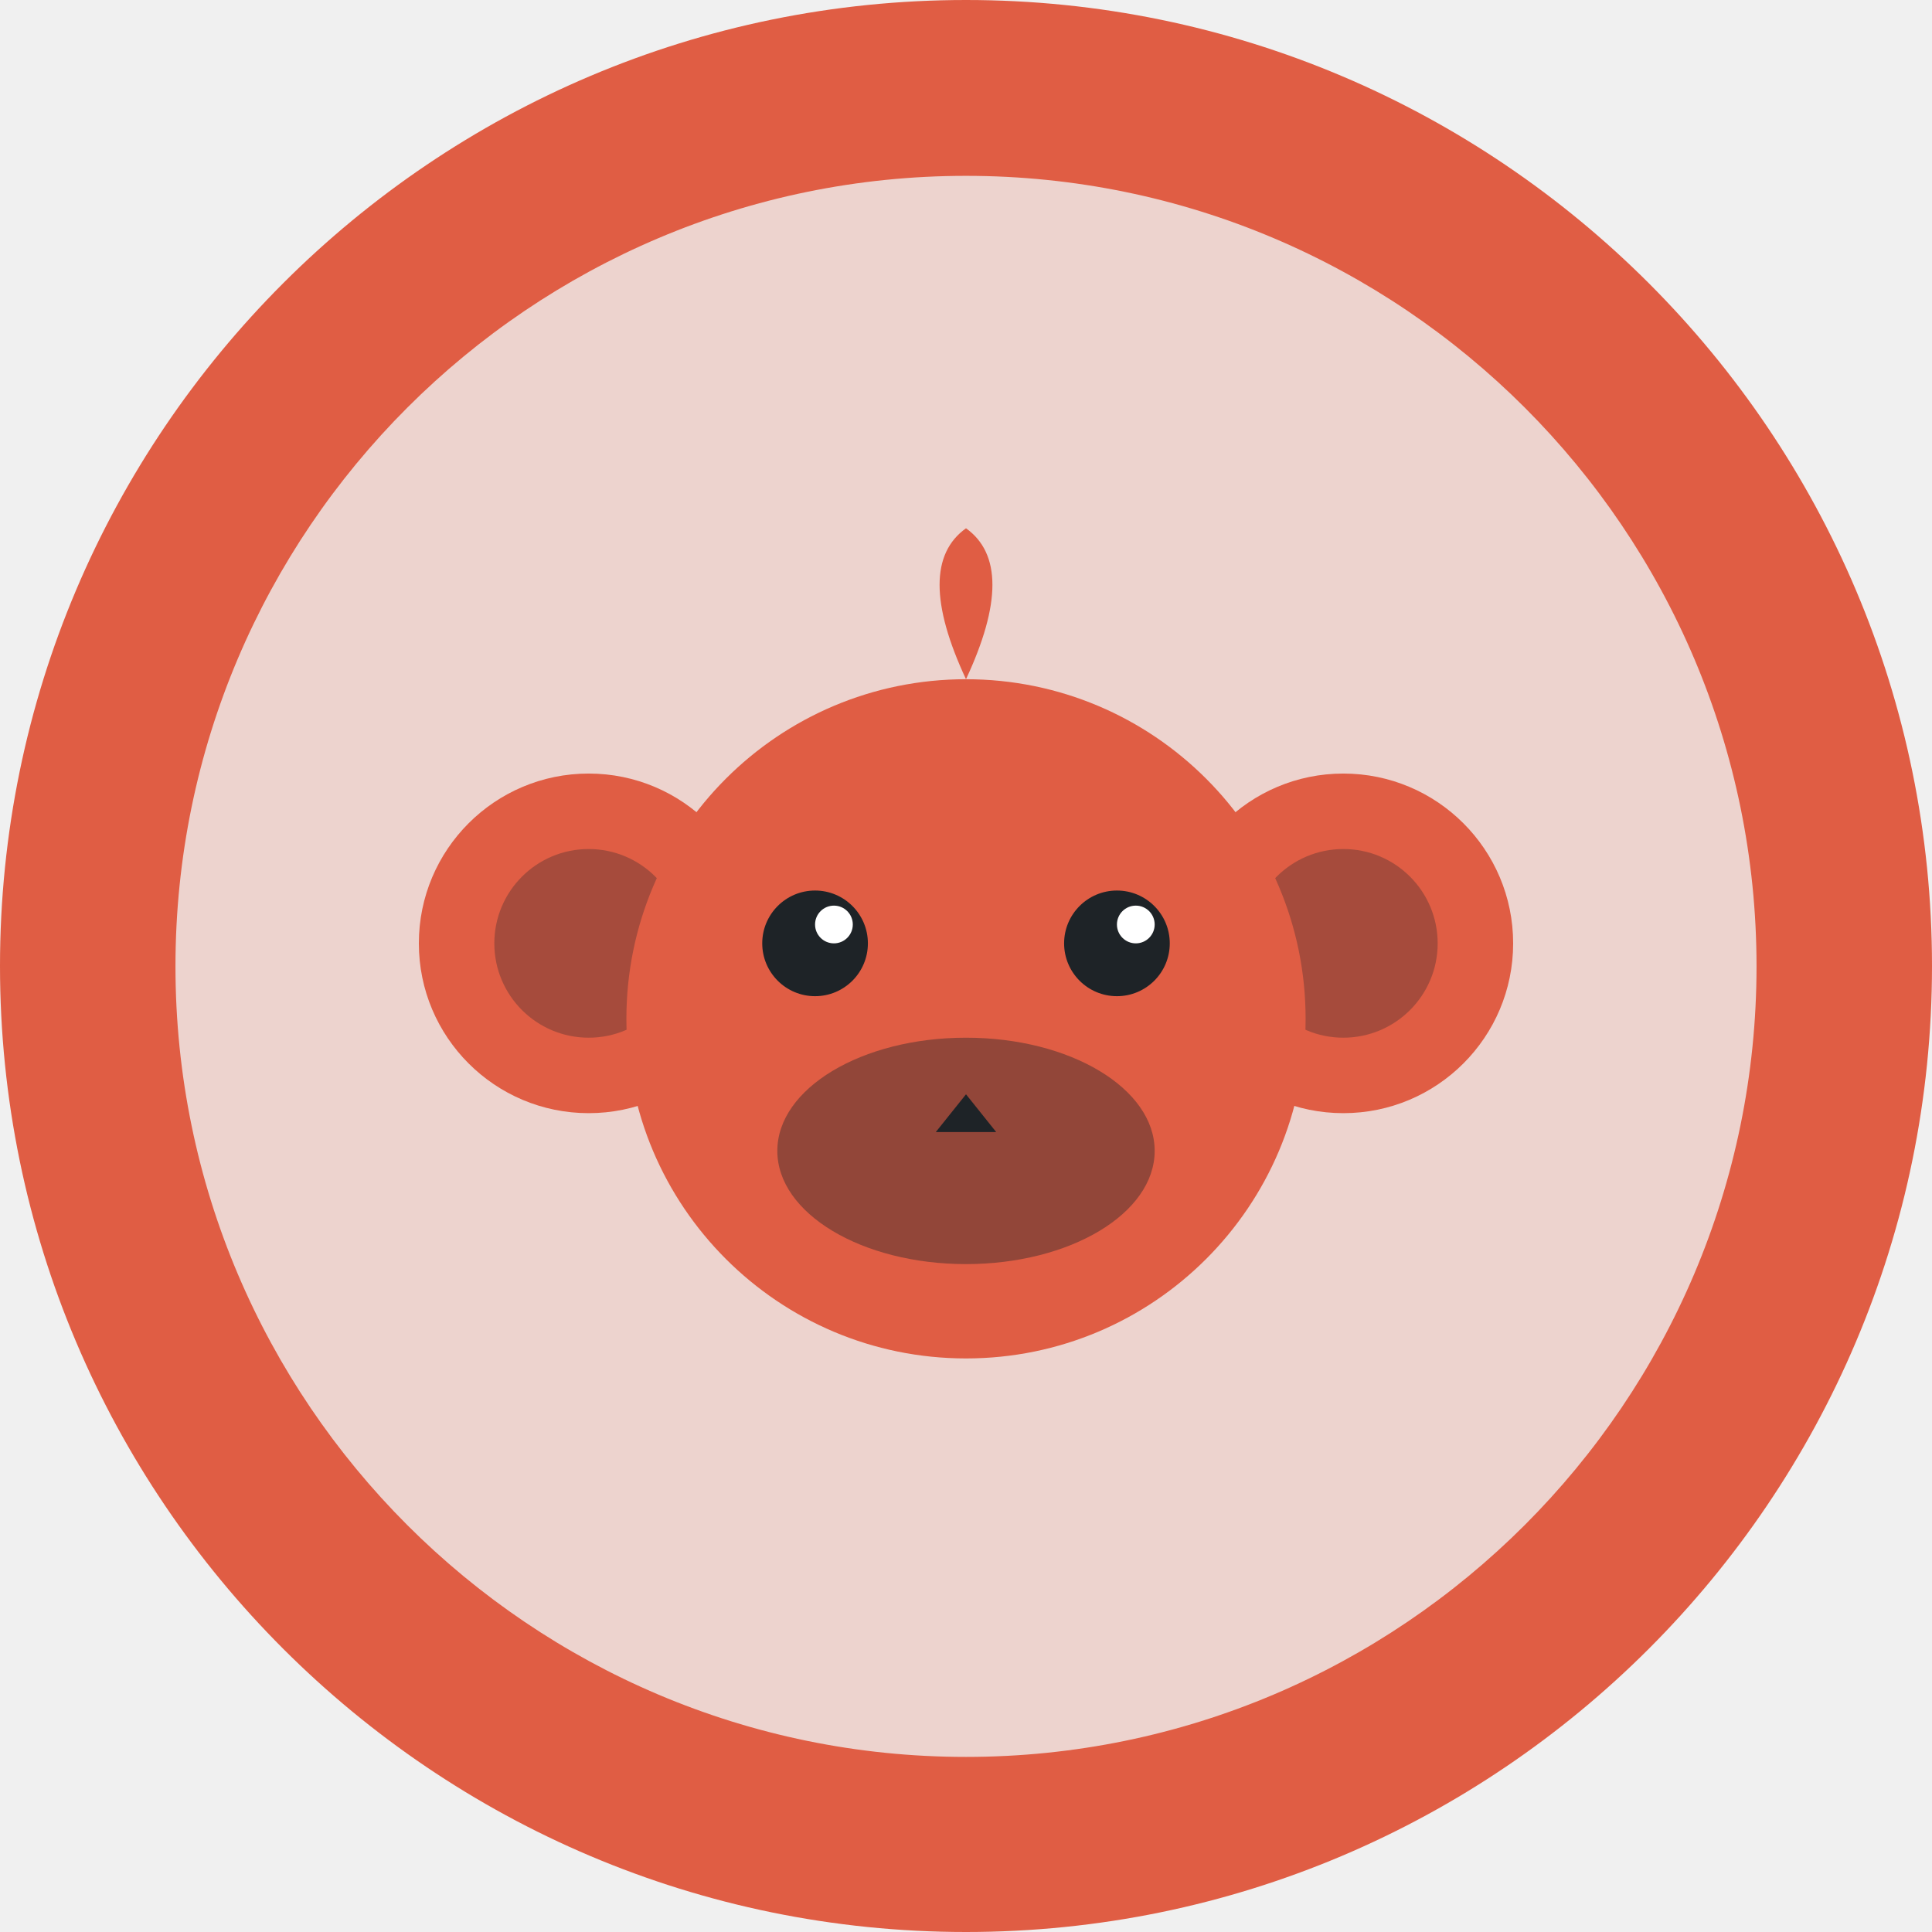
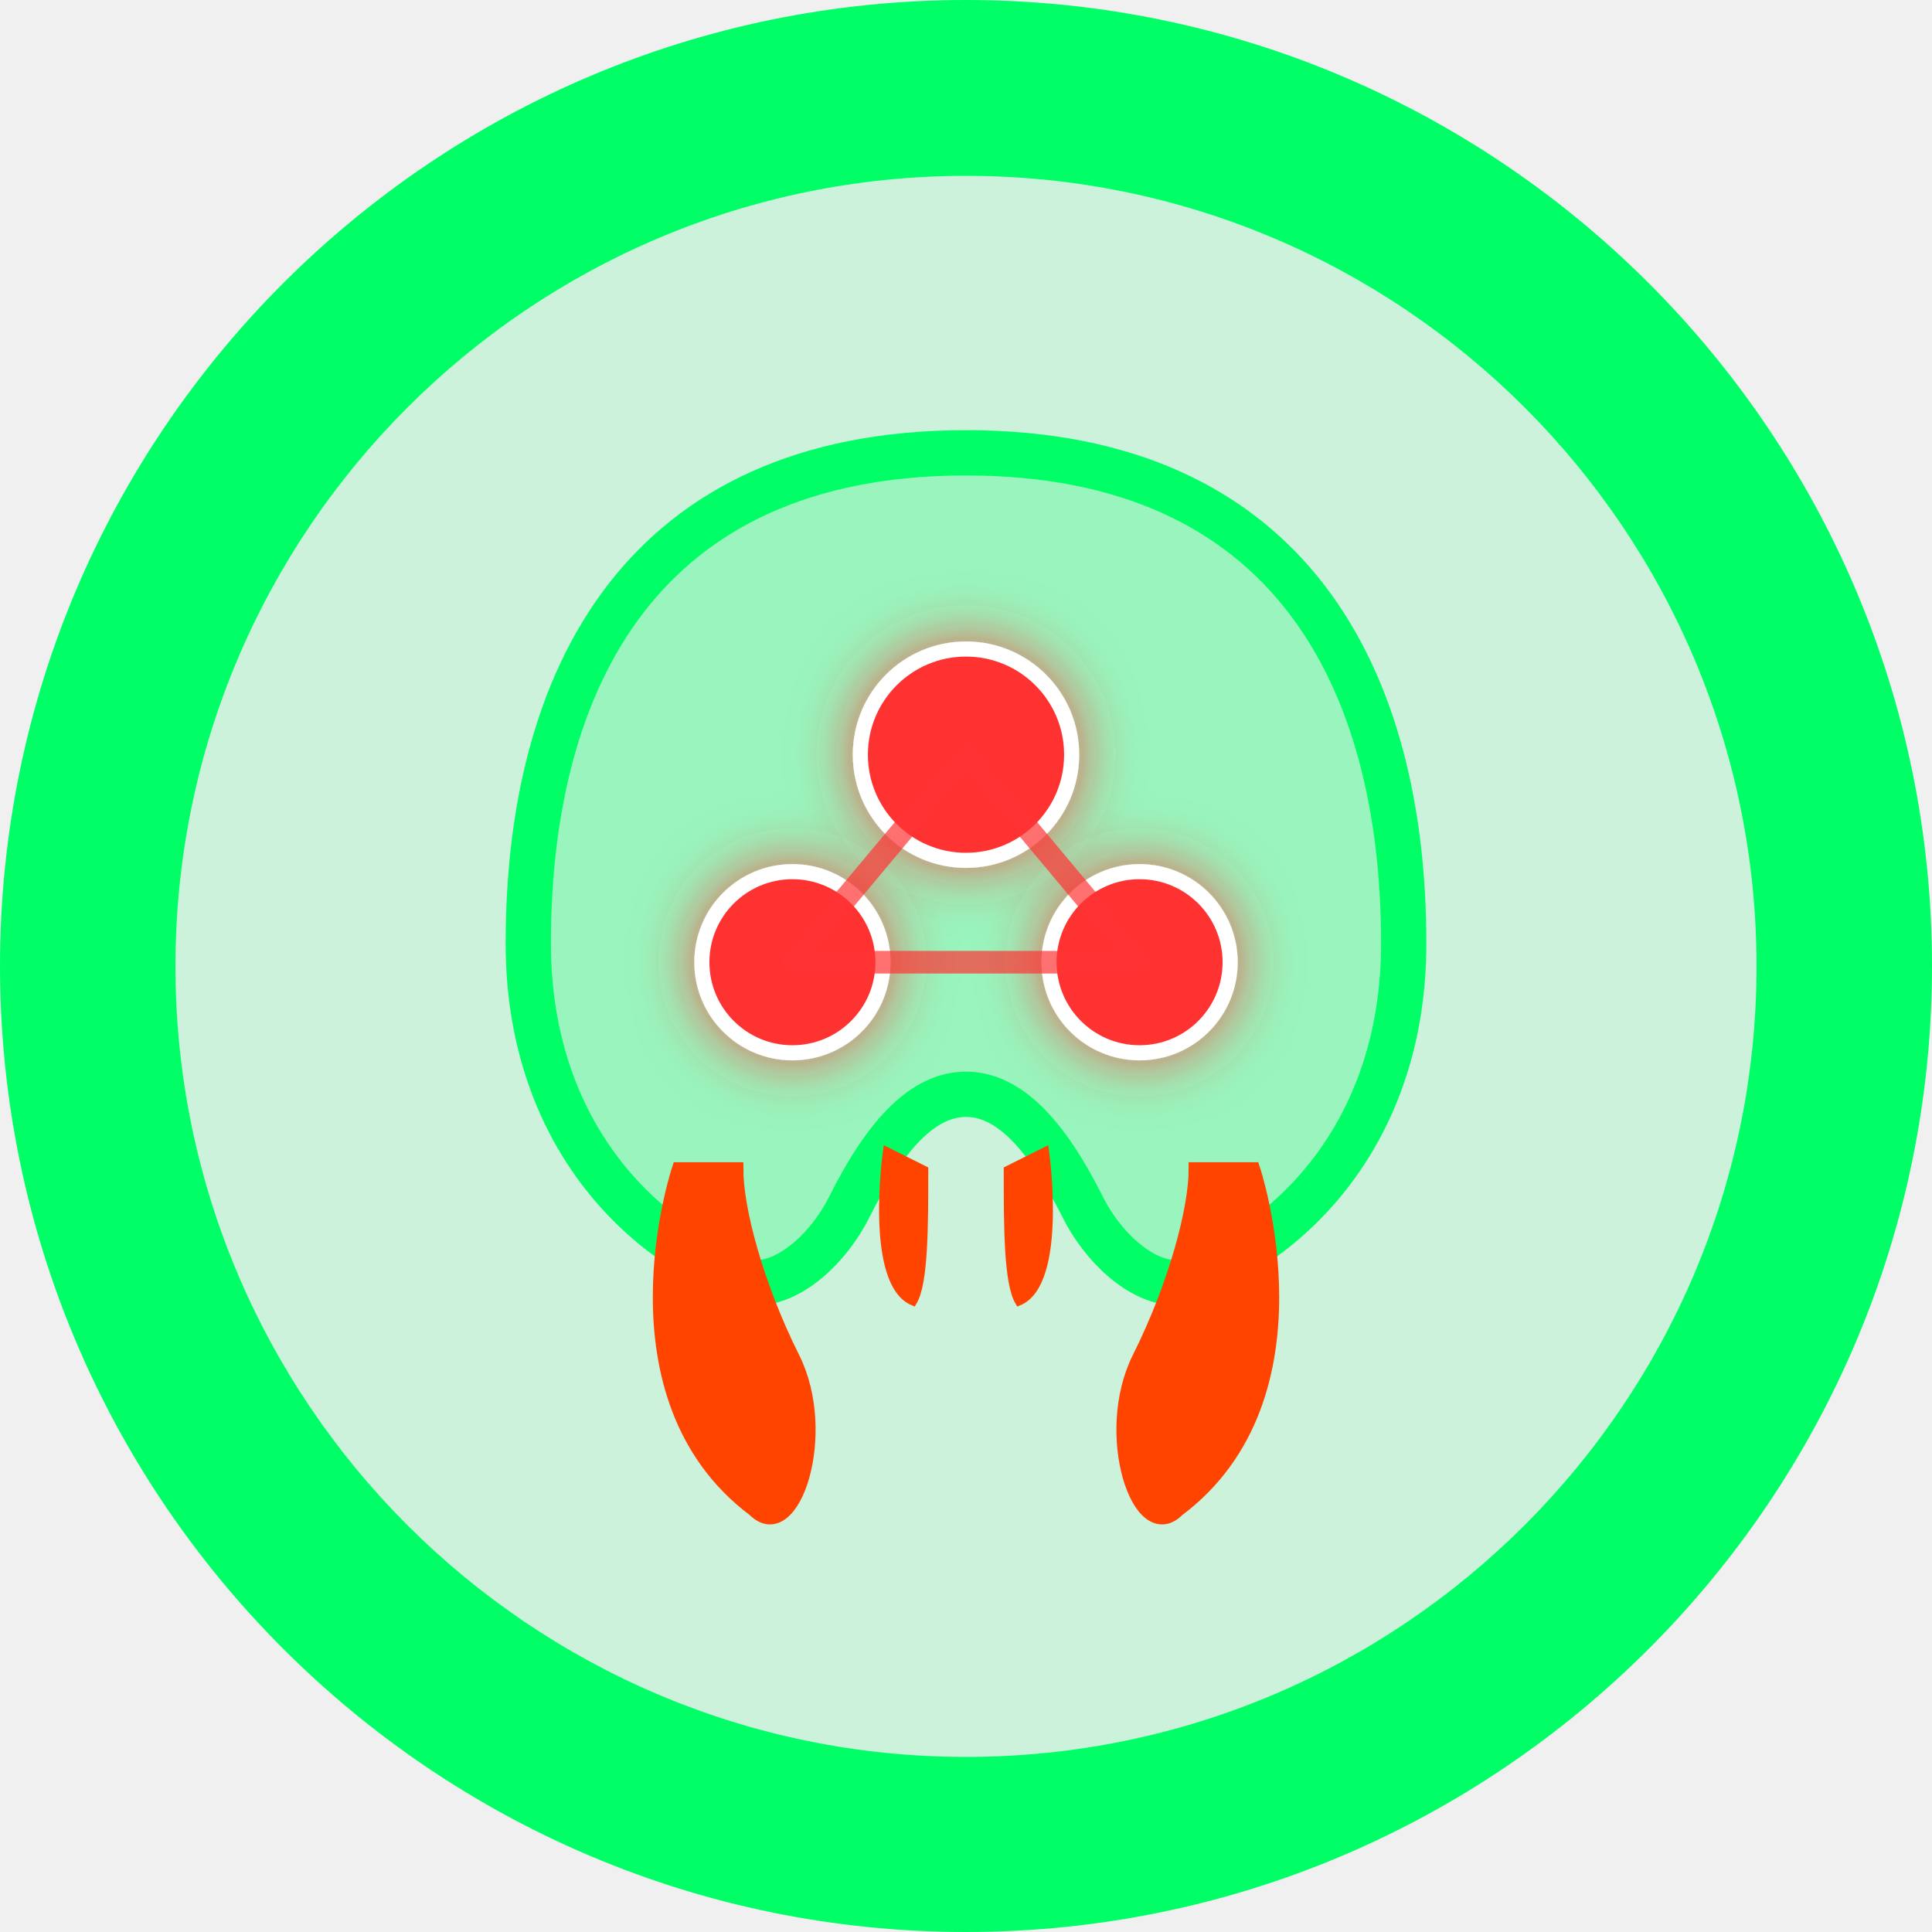
<svg xmlns="http://www.w3.org/2000/svg" xml:space="preserve" viewBox="0 0 512 512">
-   <circle cx="256" cy="256" r="232.7" style="opacity:.2;fill:#e05d44" />
-   <path d="M256 512C114.8 512 0 397.2 0 256S114.8 0 256 0s256 114.8 256 256-114.8 256-256 256m0-465.4c-115.5 0-209.5 94-209.5 209.5s94 209.5 209.5 209.5 209.5-94 209.5-209.5c0-115.6-94-209.5-209.5-209.5" style="fill:#e05d44" />
-   <g style="fill:#e05d44">
-     <circle cx="156" cy="250" r="45" />
-     <circle cx="156" cy="250" r="25" style="fill:#1e2327; opacity:0.3;" />
-     <circle cx="356" cy="250" r="45" />
-     <circle cx="356" cy="250" r="25" style="fill:#1e2327; opacity:0.3;" />
-     <circle cx="256" cy="270" r="90" />
-     <circle cx="216" cy="250" r="14" style="fill:#1e2327;" />
-     <circle cx="296" cy="250" r="14" style="fill:#1e2327;" />
-     <circle cx="221" cy="245" r="5" style="fill:#ffffff;" />
-     <circle cx="301" cy="245" r="5" style="fill:#ffffff;" />
-     <ellipse cx="256" cy="305" rx="50" ry="30" style="fill:#1e2327; opacity:0.4;" />
-     <path d="M256,290 L248,300 L264,300 Z" style="fill:#1e2327;" />
-     <path d="M256,180 Q270,150 256,140 Q242,150 256,180" style="fill:#e05d44;" />
+   <circle cx="256" cy="256" r="232.7" style="opacity:.15;fill:#00ff66" />
+   <path d="M256 512C114.8 512 0 397.2 0 256S114.8 0 256 0s256 114.8 256 256-114.8 256-256 256m0-465.4c-115.5 0-209.5 94-209.5 209.5s94 209.5 209.5 209.5 209.5-94 209.5-209.5c0-115.6-94-209.5-209.5-209.5" style="fill:#00ff66" />
+   <g style="fill:#00ff66">
+     <path d="M 256,120 C 170,120 140,180 140,250 C 140,300 170,330 200,340 C 210,340 220,330 225,320 C 235,300 245,290 256,290 C 267,290 277,300 287,320 C 292,330 302,340 312,340 C 342,330 372,300 372,250 C 372,180 342,120 256,120 Z" style="fill:#00ff66; fill-opacity:0.25; stroke:#00ff66; stroke-width:12; stroke-linejoin:round;" />
+     <circle cx="256" cy="200" r="28" style="fill:#ff3333; stroke:#ffffff; stroke-width:4; filter: drop-shadow(0px 0px 8px rgba(255, 51, 51, 0.8));" />
+     <circle cx="210" cy="255" r="24" style="fill:#ff3333; stroke:#ffffff; stroke-width:4; filter: drop-shadow(0px 0px 8px rgba(255, 51, 51, 0.8));" />
+     <circle cx="302" cy="255" r="24" style="fill:#ff3333; stroke:#ffffff; stroke-width:4; filter: drop-shadow(0px 0px 8px rgba(255, 51, 51, 0.8));" />
+     <path d="M 256,200 L 210,255 M 256,200 L 302,255 M 210,255 L 302,255" style="stroke:#ff3333; stroke-width:6; stroke-linecap:round; opacity:0.7;" />
+     <path d="M 180,310 C 180,310 160,370 200,400 C 210,410 220,380 210,360 C 200,340 195,320 195,310 Z" style="fill:#ff4400; stroke:#ff4400; stroke-width:4;" />
+     <path d="M 332,310 C 332,310 352,370 312,400 C 302,410 292,380 302,360 C 312,340 317,320 317,310 Z" style="fill:#ff4400; stroke:#ff4400; stroke-width:4;" />
+     <path d="M 235,305 C 235,305 230,340 242,345 C 245,340 245,325 245,310 Z" style="fill:#ff4400; stroke:#ff4400; stroke-width:2;" />
+     <path d="M 277,305 C 277,305 282,340 270,345 C 267,340 267,325 267,310 Z" style="fill:#ff4400; stroke:#ff4400; stroke-width:2;" />
  </g>
</svg>
